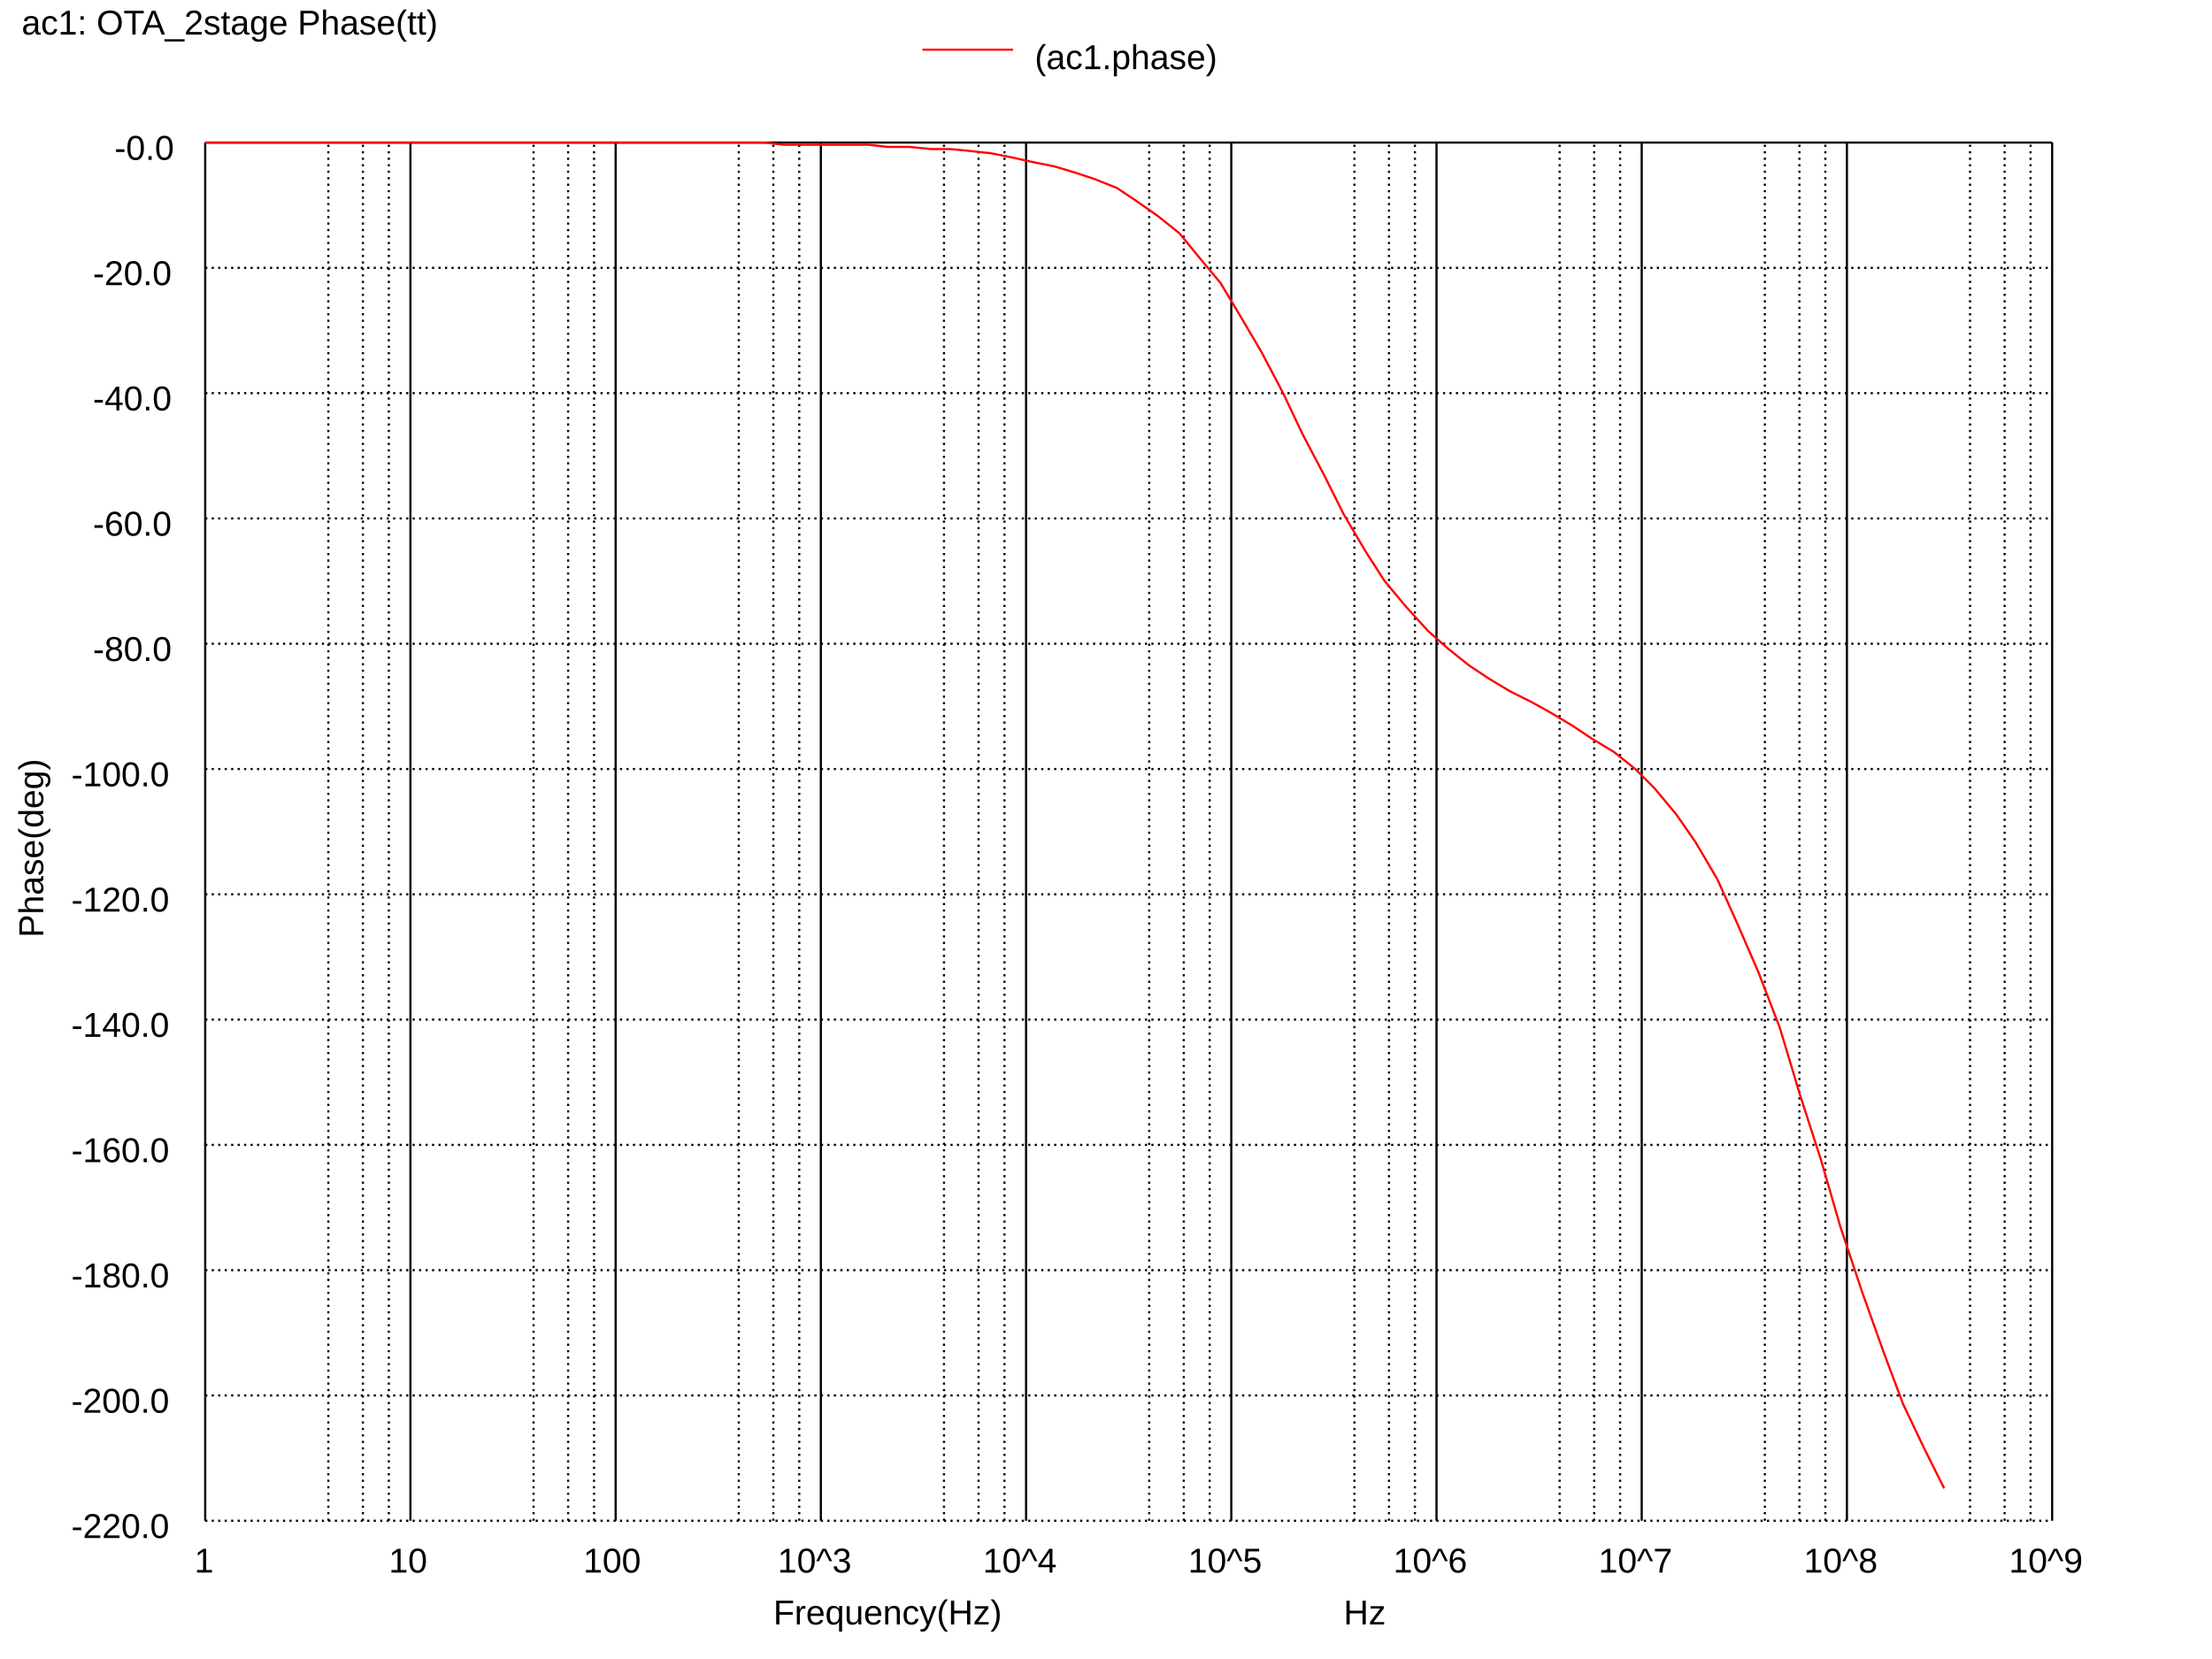
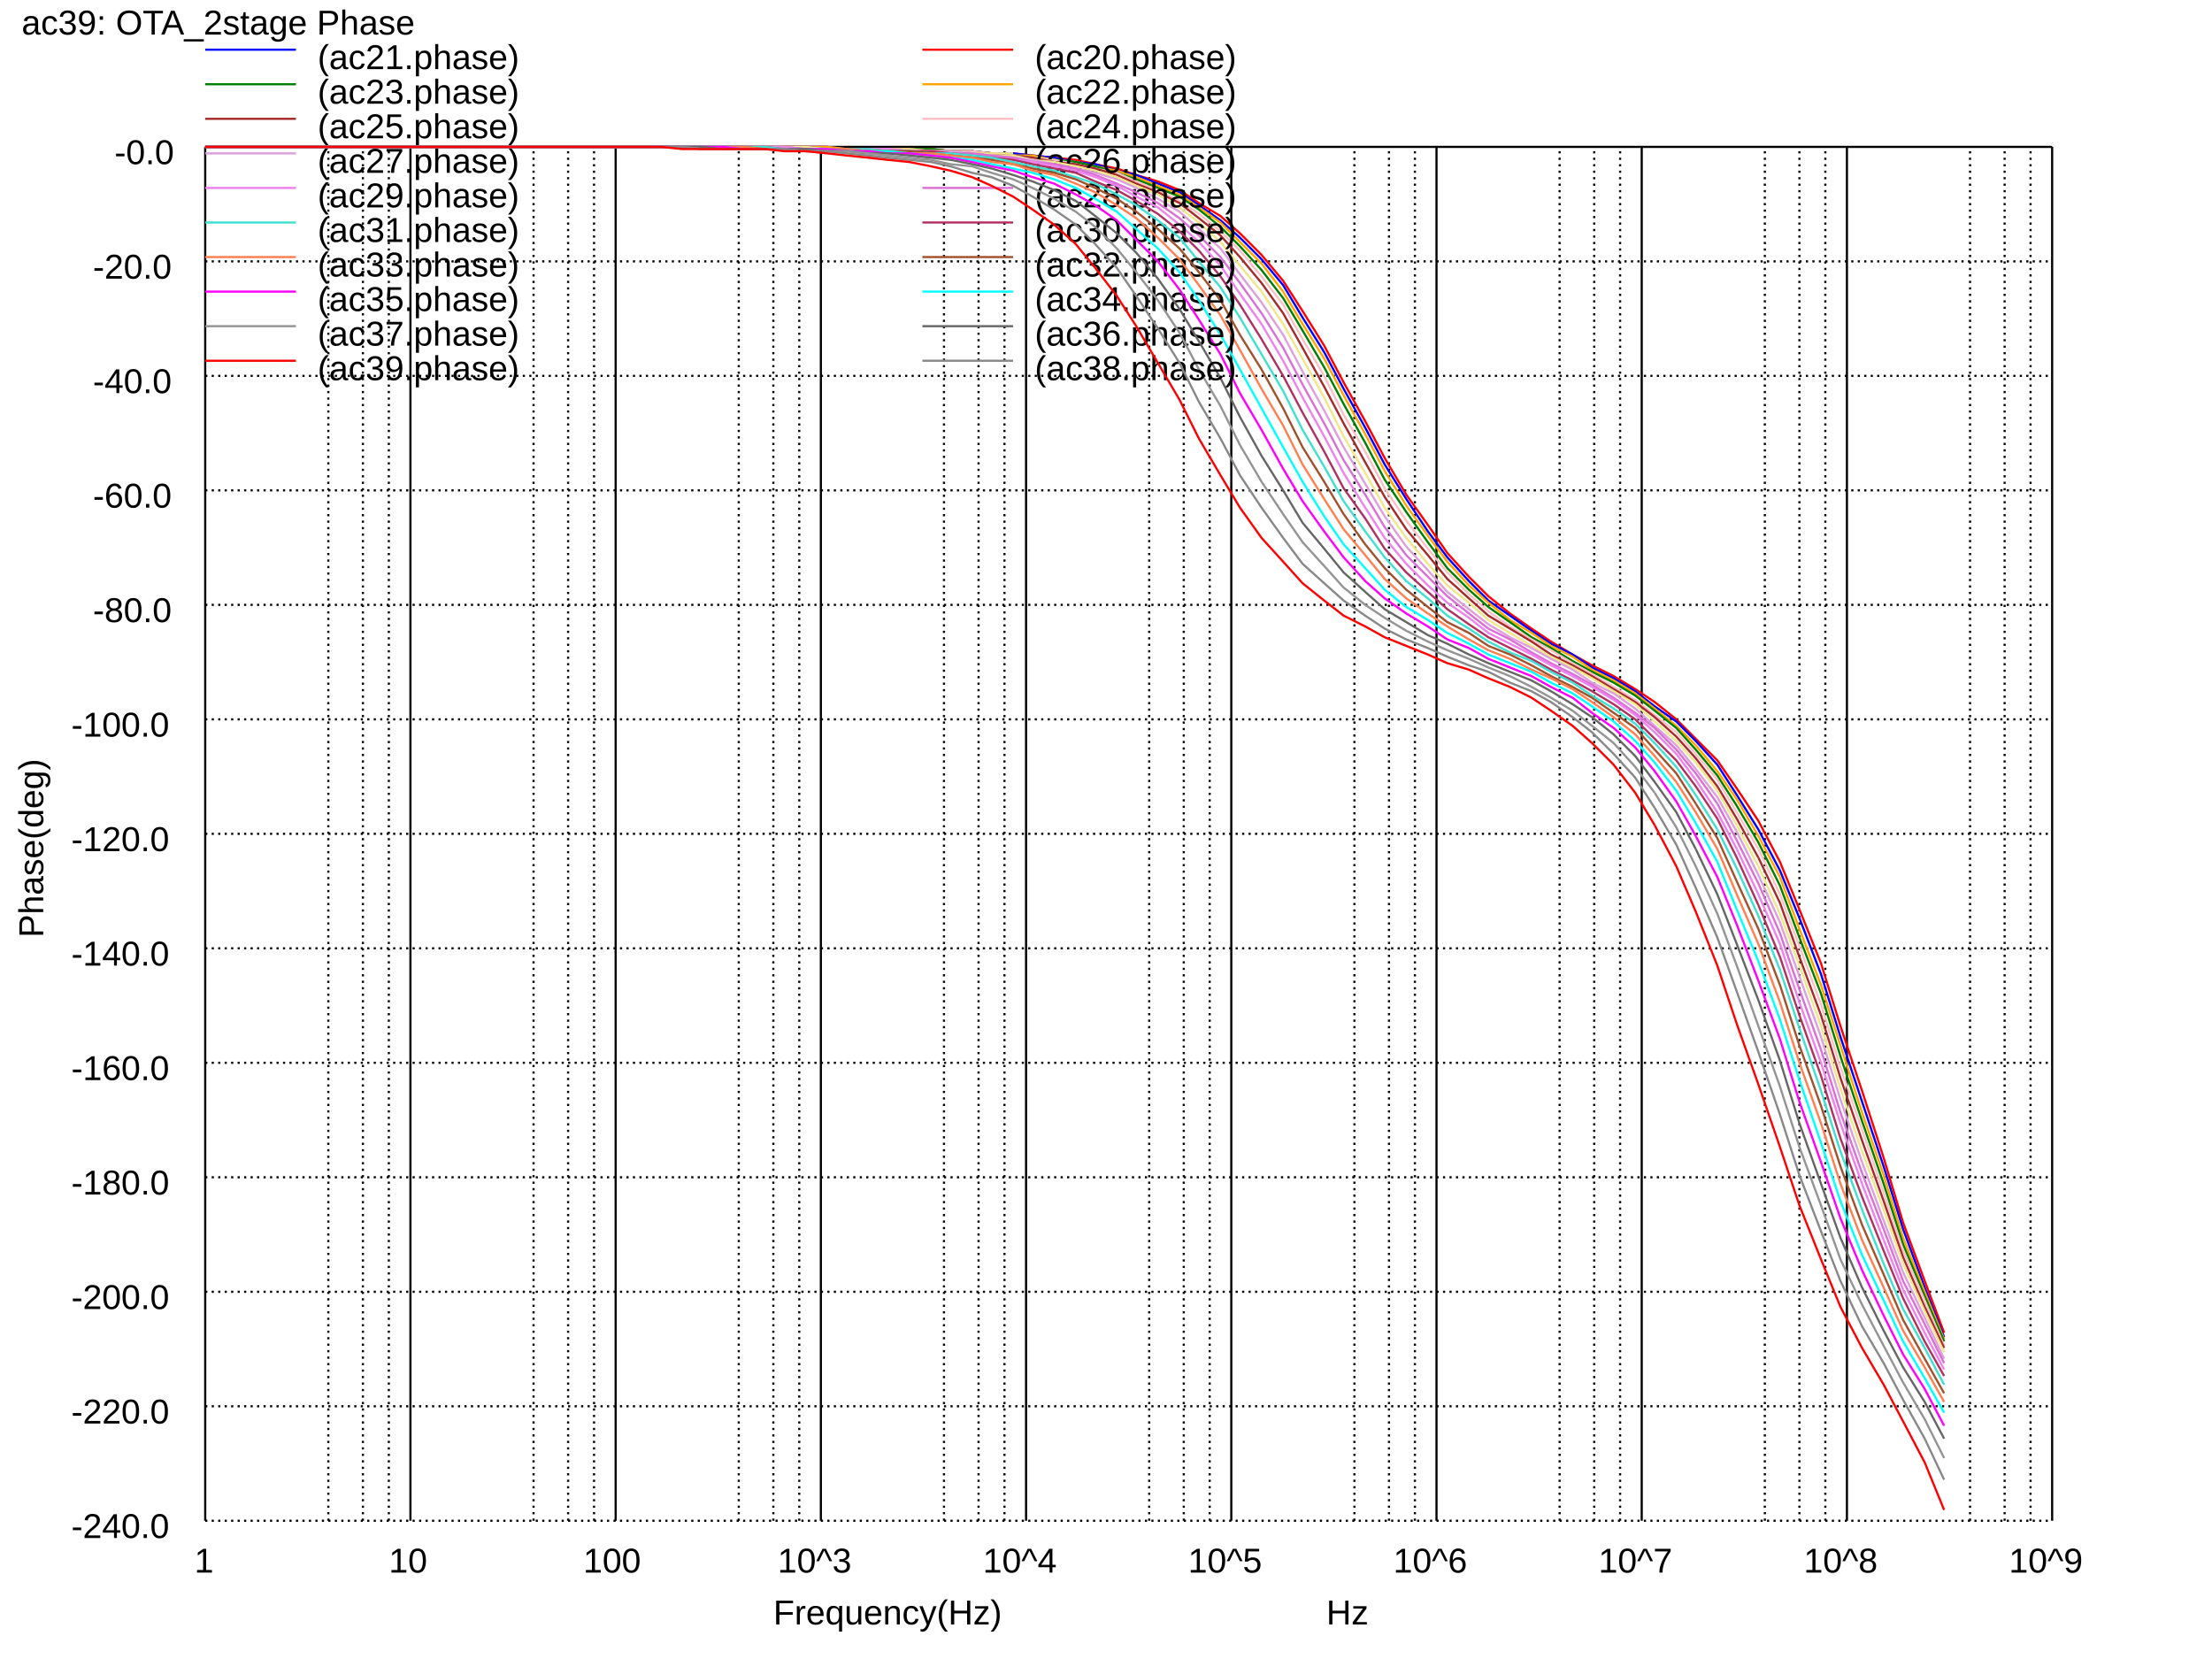
<svg xmlns="http://www.w3.org/2000/svg" version="1.1" width="100%" height="100%" viewBox="0 0 1024 768" style="fill: none; font-family: Arial;  font: Arial; ">
  <rect x="0" y="0" width="1024" height="768" fill="white" stroke="none" />
  <text stroke="none" fill="black" font-size="16" x="358" y="752">
Frequency(Hz)
</text>
  <text transform="rotate(-90, 20, 434)" stroke="none" fill="black" font-size="16" x="20" y="434">
Phase(deg)
</text>
  <text stroke="none" fill="black" font-size="16" x="10" y="16">
- ac1: OTA_2stage Phase(tt)
- </text>
-   <path stroke="black" d="M95 704l0 -638" />
+ ac39: OTA_2stage Phase
+ </text>
+   <path stroke="black" d="M95 704l0 -636" />
  <text stroke="none" fill="black" font-size="16" x="90" y="728">
1
</text>
-   <path stroke="black" stroke-dasharray="1,2" d="M152 704l0 -638M168 704l0 -638M180 704l0 -638" />
-   <path stroke="black" d="M190 704l0 -638" />
+   <path stroke="black" stroke-dasharray="1,2" d="M152 704l0 -636M168 704l0 -636M180 704l0 -636" />
+   <path stroke="black" d="M190 704l0 -636" />
  <text stroke="none" fill="black" font-size="16" x="180" y="728">
10
</text>
-   <path stroke="black" stroke-dasharray="1,2" d="M247 704l0 -638M263 704l0 -638M275 704l0 -638" />
-   <path stroke="black" d="M285 704l0 -638" />
+   <path stroke="black" stroke-dasharray="1,2" d="M247 704l0 -636M263 704l0 -636M275 704l0 -636" />
+   <path stroke="black" d="M285 704l0 -636" />
  <text stroke="none" fill="black" font-size="16" x="270" y="728">
100
</text>
-   <path stroke="black" stroke-dasharray="1,2" d="M342 704l0 -638M358 704l0 -638M370 704l0 -638" />
-   <path stroke="black" d="M380 704l0 -638" />
+   <path stroke="black" stroke-dasharray="1,2" d="M342 704l0 -636M358 704l0 -636M370 704l0 -636" />
+   <path stroke="black" d="M380 704l0 -636" />
  <text stroke="none" fill="black" font-size="16" x="360" y="728">
10^3
</text>
-   <path stroke="black" stroke-dasharray="1,2" d="M437 704l0 -638M453 704l0 -638M465 704l0 -638" />
-   <path stroke="black" d="M475 704l0 -638" />
+   <path stroke="black" stroke-dasharray="1,2" d="M437 704l0 -636M453 704l0 -636M465 704l0 -636" />
+   <path stroke="black" d="M475 704l0 -636" />
  <text stroke="none" fill="black" font-size="16" x="455" y="728">
10^4
</text>
-   <path stroke="black" stroke-dasharray="1,2" d="M532 704l0 -638M548 704l0 -638M560 704l0 -638" />
-   <path stroke="black" d="M570 704l0 -638" />
+   <path stroke="black" stroke-dasharray="1,2" d="M532 704l0 -636M548 704l0 -636M560 704l0 -636" />
+   <path stroke="black" d="M570 704l0 -636" />
  <text stroke="none" fill="black" font-size="16" x="550" y="728">
10^5
</text>
-   <path stroke="black" stroke-dasharray="1,2" d="M627 704l0 -638M643 704l0 -638M655 704l0 -638" />
-   <path stroke="black" d="M665 704l0 -638" />
+   <path stroke="black" stroke-dasharray="1,2" d="M627 704l0 -636M643 704l0 -636M655 704l0 -636" />
+   <path stroke="black" d="M665 704l0 -636" />
  <text stroke="none" fill="black" font-size="16" x="645" y="728">
10^6
</text>
-   <path stroke="black" stroke-dasharray="1,2" d="M722 704l0 -638M738 704l0 -638M750 704l0 -638" />
-   <path stroke="black" d="M760 704l0 -638" />
+   <path stroke="black" stroke-dasharray="1,2" d="M722 704l0 -636M738 704l0 -636M750 704l0 -636" />
+   <path stroke="black" d="M760 704l0 -636" />
  <text stroke="none" fill="black" font-size="16" x="740" y="728">
10^7
</text>
-   <path stroke="black" stroke-dasharray="1,2" d="M817 704l0 -638M833 704l0 -638M845 704l0 -638" />
-   <path stroke="black" d="M855 704l0 -638" />
+   <path stroke="black" stroke-dasharray="1,2" d="M817 704l0 -636M833 704l0 -636M845 704l0 -636" />
+   <path stroke="black" d="M855 704l0 -636" />
  <text stroke="none" fill="black" font-size="16" x="835" y="728">
10^8
</text>
-   <path stroke="black" stroke-dasharray="1,2" d="M912 704l0 -638M928 704l0 -638M940 704l0 -638" />
-   <path stroke="black" d="M950 704l0 -638" />
+   <path stroke="black" stroke-dasharray="1,2" d="M912 704l0 -636M928 704l0 -636M940 704l0 -636" />
+   <path stroke="black" d="M950 704l0 -636" />
  <text stroke="none" fill="black" font-size="16" x="930" y="728">
10^9
</text>
-   <text stroke="none" fill="black" font-size="16" x="622" y="752">
+   <text stroke="none" fill="black" font-size="16" x="614" y="752">
Hz
</text>
  <path stroke="black" stroke-dasharray="1,2" d="M95 704l855 0" />
  <text stroke="none" fill="black" font-size="16" x="33" y="712">
+ -240.0
+ </text>
+   <path stroke="black" stroke-dasharray="1,2" d="M95 651l855 0" />
+   <text stroke="none" fill="black" font-size="16" x="33" y="659">
-220.0
</text>
-   <path stroke="black" stroke-dasharray="1,2" d="M95 646l855 0" />
-   <text stroke="none" fill="black" font-size="16" x="33" y="654">
+   <path stroke="black" stroke-dasharray="1,2" d="M95 598l855 0" />
+   <text stroke="none" fill="black" font-size="16" x="33" y="606">
-200.0
</text>
-   <path stroke="black" stroke-dasharray="1,2" d="M95 588l855 0" />
-   <text stroke="none" fill="black" font-size="16" x="33" y="596">
+   <path stroke="black" stroke-dasharray="1,2" d="M95 545l855 0" />
+   <text stroke="none" fill="black" font-size="16" x="33" y="553">
-180.0
</text>
-   <path stroke="black" stroke-dasharray="1,2" d="M95 530l855 0" />
-   <text stroke="none" fill="black" font-size="16" x="33" y="538">
+   <path stroke="black" stroke-dasharray="1,2" d="M95 492l855 0" />
+   <text stroke="none" fill="black" font-size="16" x="33" y="500">
-160.0
</text>
-   <path stroke="black" stroke-dasharray="1,2" d="M95 472l855 0" />
-   <text stroke="none" fill="black" font-size="16" x="33" y="480">
+   <path stroke="black" stroke-dasharray="1,2" d="M95 439l855 0" />
+   <text stroke="none" fill="black" font-size="16" x="33" y="447">
-140.0
</text>
-   <path stroke="black" stroke-dasharray="1,2" d="M95 414l855 0" />
-   <text stroke="none" fill="black" font-size="16" x="33" y="422">
+   <path stroke="black" stroke-dasharray="1,2" d="M95 386l855 0" />
+   <text stroke="none" fill="black" font-size="16" x="33" y="394">
-120.0
</text>
-   <path stroke="black" stroke-dasharray="1,2" d="M95 356l855 0" />
-   <text stroke="none" fill="black" font-size="16" x="33" y="364">
+   <path stroke="black" stroke-dasharray="1,2" d="M95 333l855 0" />
+   <text stroke="none" fill="black" font-size="16" x="33" y="341">
-100.0
</text>
-   <path stroke="black" stroke-dasharray="1,2" d="M95 298l855 0" />
-   <text stroke="none" fill="black" font-size="16" x="43" y="306">
+   <path stroke="black" stroke-dasharray="1,2" d="M95 280l855 0" />
+   <text stroke="none" fill="black" font-size="16" x="43" y="288">
-80.0
</text>
-   <path stroke="black" stroke-dasharray="1,2" d="M95 240l855 0" />
-   <text stroke="none" fill="black" font-size="16" x="43" y="248">
+   <path stroke="black" stroke-dasharray="1,2" d="M95 227l855 0" />
+   <text stroke="none" fill="black" font-size="16" x="43" y="235">
-60.0
</text>
-   <path stroke="black" stroke-dasharray="1,2" d="M95 182l855 0" />
-   <text stroke="none" fill="black" font-size="16" x="43" y="190">
+   <path stroke="black" stroke-dasharray="1,2" d="M95 174l855 0" />
+   <text stroke="none" fill="black" font-size="16" x="43" y="182">
-40.0
</text>
-   <path stroke="black" stroke-dasharray="1,2" d="M95 124l855 0" />
-   <text stroke="none" fill="black" font-size="16" x="43" y="132">
+   <path stroke="black" stroke-dasharray="1,2" d="M95 121l855 0" />
+   <text stroke="none" fill="black" font-size="16" x="43" y="129">
-20.0
</text>
-   <path stroke="black" d="M95 66l855 0" />
-   <text stroke="none" fill="black" font-size="16" x="53" y="74">
+   <path stroke="black" d="M95 68l855 0" />
+   <text stroke="none" fill="black" font-size="16" x="53" y="76">
-0.0
</text>
  <text stroke="none" fill="black" font-size="16" x="10" y="32">
     
</text>
  <path stroke="red" d="M427 23l42 0" />
  <text stroke="none" fill="black" font-size="16" x="479" y="32">
- (ac1.phase)
- </text>
-   <path stroke="red" d="M95 66l259 0 9 1 39 0 9 1 10 0 10 1 9 0 10 1 9 1 10 2 9 2 10 2 10 3 9 3 10 4 9 6 10 7 10 8 9 11 10 12 9 15 10 17 10 19 9 19 10 19 9 18 10 17 9 14 10 12 10 11 9 8 10 8 9 6 10 6 10 5 9 5 10 6 9 6 10 6 10 8 9 9 10 12 9 13 10 17" />
-   <path stroke="red" d="M795 407l9 20 10 23 10 26 9 30 10 31 9 31 10 30 10 28 9 24 10 21 9 18" />
+ (ac20.phase)
+ </text>
+   <path stroke="red" d="M95 68l288 0 9 1 39 0 9 1 10 0 9 1 10 0 9 1 20 2 9 2 10 2 9 3 10 3 10 4 9 6 10 6 9 8 10 10 10 12 9 14 10 16 9 17 10 18 9 17 10 17 10 14 9 13 10 11 9 9 10 8 10 7 9 6 10 6 9 5 10 5 10 6 9 6 10 8 19 19 9 13 10 15 10 19 9 22" />
+   <path stroke="red" d="M833 421l10 25 9 29 10 30 10 31 9 30 10 27 9 24" />
+   <path stroke="blue" d="M95 23l42 0" />
+   <text stroke="none" fill="black" font-size="16" x="147" y="32">
+ (ac21.phase)
+ </text>
+   <path stroke="blue" d="M95 68l288 0 9 1 39 0 9 1 10 0 9 1 10 0 9 1 10 1 10 2 9 1 10 3 9 2 20 8 9 6 10 7 9 8 10 10 10 12 9 15 10 16 9 17 10 18 9 17 10 16 10 15 9 12 10 11 9 9 20 14 9 6 10 5 9 6 10 5 10 6 9 7 10 7 9 9 10 11 9 14 10 16 10 19 9 22" />
+   <path stroke="blue" d="M833 425l10 26 9 29 20 60 9 29 10 27 9 23" />
+   <path stroke="#FFA500" d="M427 39l42 0" />
+   <text stroke="none" fill="black" font-size="16" x="479" y="48">
+ (ac22.phase)
+ </text>
+   <path stroke="#FFA500" d="M95 68l288 0 9 1 39 0 9 1 10 0 9 1 10 1 9 0 10 2 10 1 9 2 10 2 9 3 20 8 9 6 10 7 19 19 10 13 9 15 10 16 9 17 10 18 9 17 10 16 10 14 9 12 10 11 9 8 10 8 10 6 9 6 10 5 9 6 10 5 10 6 9 7 10 8 9 9 10 12 9 13 10 17 10 19" />
+   <path stroke="#FFA500" d="M824 406l9 24 10 26 9 28 10 31 10 29 9 29 10 25 9 22" />
+   <path stroke="green" d="M95 39l42 0" />
+   <text stroke="none" fill="black" font-size="16" x="147" y="48">
+ (ac23.phase)
+ </text>
+   <path stroke="green" d="M95 68l278 0 10 1 48 0 9 1 10 0 9 1 10 1 9 1 20 2 9 2 10 3 9 3 20 8 9 6 10 8 9 9 10 11 10 13 9 15 10 17 9 17 10 18 9 17 10 15 10 14 9 12 10 10 9 8 20 14 9 5 10 6 9 5 10 5 10 6 9 7 10 8 9 10 10 12 9 14 10 17 10 20 9 24" />
+   <path stroke="green" d="M833 434l10 26 9 29 10 30 10 29 9 28 10 24 9 21" />
+   <path stroke="#FFC0C5" d="M427 55l42 0" />
+   <text stroke="none" fill="black" font-size="16" x="479" y="64">
+ (ac24.phase)
+ </text>
+   <path stroke="#FFC0C5" d="M95 68l278 0 10 1 38 0 10 1 19 0 9 1 10 1 9 1 10 1 10 2 9 2 10 2 9 4 10 4 10 5 9 6 10 8 9 9 10 12 10 13 9 16 10 17 9 18 10 17 9 17 10 15 10 13 9 11 10 10 9 8 10 7 10 6 9 5 10 6 9 5 20 12 9 7 10 8 9 10 10 12 9 15 10 17" />
+   <path stroke="#FFC0C5" d="M814 393l10 21 9 24 10 27 9 29 20 58 9 27 10 23 9 21" />
+   <path stroke="#A52A2A" d="M95 55l42 0" />
+   <text stroke="none" fill="black" font-size="16" x="147" y="64">
+ (ac25.phase)
+ </text>
+   <path stroke="#A52A2A" d="M95 68l278 0 10 1 38 0 10 1 9 0 10 1 9 0 10 1 9 1 10 2 10 1 9 2 10 3 9 4 10 4 10 5 9 7 10 8 9 10 10 12 10 14 9 16 10 18 9 17 10 18 9 16 10 15 10 12 9 11 10 9 9 8 20 12 9 6 10 5 9 5 20 12 9 7 10 9 9 10 10 13 9 15 10 18" />
+   <path stroke="#A52A2A" d="M814 397l10 21 9 25 10 27 9 29 10 29 10 28 9 26 10 23 9 19" />
+   <path stroke="#F0E68C" d="M427 71l42 0" />
+   <text stroke="none" fill="black" font-size="16" x="479" y="80">
+ (ac26.phase)
+ </text>
+   <path stroke="#F0E68C" d="M95 68l278 0 10 1 38 0 10 1 9 0 10 1 9 1 10 0 9 2 10 1 10 2 9 2 10 3 9 4 10 4 10 6 9 7 10 9 9 11 10 12 10 15 9 16 10 18 9 18 10 17 9 16 10 14 10 12 9 10 10 8 9 8 20 12 9 5 10 5 9 5 20 12 9 8 10 9 9 10 10 13 9 16 10 19" />
+   <path stroke="#F0E68C" d="M814 401l10 22 9 24 10 28 9 29 10 29 10 27 9 25 10 22 9 19" />
+   <path stroke="#DDA0DD" d="M95 71l42 0" />
+   <text stroke="none" fill="black" font-size="16" x="147" y="80">
+ (ac27.phase)
+ </text>
+   <path stroke="#DDA0DD" d="M95 68l268 0 10 1 38 0 10 1 19 0 10 1 9 1 10 1 9 1 20 4 9 2 10 3 9 4 10 5 10 6 9 8 10 9 9 12 10 13 10 15 9 17 10 18 9 17 10 17 9 15 10 14 10 11 9 10 10 8 9 7 10 6 10 5 9 5 10 5 9 6 10 5 10 7 9 8 10 9 9 11 10 13 9 16" />
+   <path stroke="#DDA0DD" d="M804 385l10 20 10 22 9 25 10 28 9 29 10 29 10 27 9 24 10 21 9 19" />
+   <path stroke="#DA70D6" d="M427 87l42 0" />
+   <text stroke="none" fill="black" font-size="16" x="479" y="96">
+ (ac28.phase)
+ </text>
+   <path stroke="#DA70D6" d="M95 68l268 0 10 1 38 0 10 1 10 0 9 1 10 0 9 1 10 1 9 2 10 1 10 2 9 3 10 4 9 4 10 5 10 7 9 8 10 10 9 12 10 14 10 16 9 17 10 18 9 17 10 16 9 15 10 13 19 19 10 8 9 7 10 5 10 6 9 5 10 5 9 5 10 6 10 7 9 7 10 10 9 11 10 14" />
+   <path stroke="#DA70D6" d="M795 372l9 17 10 20 10 23 9 26 10 28 9 29 10 28 10 26 9 24 19 38" />
+   <path stroke="#EE82EE" d="M95 87l42 0" />
+   <text stroke="none" fill="black" font-size="16" x="147" y="96">
+ (ac29.phase)
+ </text>
+   <path stroke="#EE82EE" d="M95 68l268 0 10 1 38 0 10 1 10 0 9 1 10 1 9 1 10 1 9 1 20 4 9 3 10 4 9 5 10 5 10 8 9 8 10 11 9 13 10 14 10 17 9 17 10 18 9 17 10 16 9 14 10 12 10 10 9 8 10 7 9 7 20 10 9 5 10 5 9 5 10 6 10 7 9 8 10 10 9 12 10 15 9 17" />
+   <path stroke="#EE82EE" d="M804 393l10 21 10 23 9 27 10 28 9 28 10 28 10 26 9 23 10 20 9 17" />
+   <path stroke="#B03060" d="M427 103l42 0" />
+   <text stroke="none" fill="black" font-size="16" x="479" y="112">
+ (ac30.phase)
+ </text>
+   <path stroke="#B03060" d="M95 68l259 0 9 1 39 0 9 1 20 0 9 1 10 1 9 1 10 1 9 2 20 4 9 4 10 4 9 5 10 6 10 8 9 9 10 12 9 13 10 16 10 17 9 17 10 18 9 17 10 14 9 14 10 11 10 9 9 8 10 7 9 6 20 10 9 5 10 5 9 5 10 6 10 7 19 19 9 12 10 15 9 18 10 22" />
+   <path stroke="#B03060" d="M814 419l10 24 9 27 10 28 9 29 10 27 10 25 9 22 10 20 9 16" />
+   <path stroke="#40E0D0" d="M95 103l42 0" />
+   <text stroke="none" fill="black" font-size="16" x="147" y="112">
+ (ac31.phase)
+ </text>
+   <path stroke="#40E0D0" d="M95 68l259 0 9 1 39 0 9 1 10 0 10 1 9 0 10 1 9 1 10 2 9 2 10 2 10 3 9 3 10 5 9 5 10 7 10 8 9 11 10 12 9 14 20 34 9 18 10 17 9 16 10 14 9 12 10 11 10 8 9 8 10 6 9 6 10 5 10 4 9 5 10 5 9 6 10 6 10 7 9 9 10 11 9 13 10 16" />
+   <path stroke="#40E0D0" d="M795 384l9 18 10 22 10 25 9 27 10 29 9 28 10 27 10 25 9 21 10 18 9 17" />
+   <path stroke="#A0522D" d="M427 119l42 0" />
+   <text stroke="none" fill="black" font-size="16" x="479" y="128">
+ (ac32.phase)
+ </text>
+   <path stroke="#A0522D" d="M95 68l249 0 10 1 38 0 10 1 19 0 10 1 9 1 10 1 9 1 10 2 9 2 10 2 10 3 9 4 10 5 9 6 10 8 10 9 9 11 10 13 9 16 10 16 10 18 9 18 10 16 9 15 10 14 9 11 10 10 10 8 9 7 10 5 9 6 10 4 10 5 9 5 10 5 9 5 20 14 9 10 10 11 9 14" />
+   <path stroke="#A0522D" d="M785 372l10 16 9 20 10 22 10 26 9 28 10 28 9 28 10 27 10 23 9 21 10 18 9 16" />
+   <path stroke="#FF7F50" d="M95 119l42 0" />
+   <text stroke="none" fill="black" font-size="16" x="147" y="128">
+ (ac33.phase)
+ </text>
+   <path stroke="#FF7F50" d="M95 68l249 0 10 1 38 0 10 1 9 0 10 1 10 0 9 1 10 1 9 2 10 1 9 3 10 2 10 4 9 4 10 6 9 6 10 9 10 10 9 12 10 14 9 16 10 18 10 17 9 18 10 16 9 14 10 12 9 11 10 9 10 7 9 6 10 6 9 5 10 4 10 5 9 4 10 5 9 6 10 7 10 8 9 10 10 12" />
+   <path stroke="#FF7F50" d="M776 362l9 14 10 17 9 21 10 23 10 27 9 28 10 28 9 28 10 26 10 22 9 20 10 17 9 16" />
+   <path stroke="cyan" d="M427 135l42 0" />
+   <text stroke="none" fill="black" font-size="16" x="479" y="144">
+ (ac34.phase)
+ </text>
+   <path stroke="cyan" d="M95 68l240 0 9 1 39 0 9 1 19 0 20 2 9 1 10 1 9 2 10 2 9 2 10 3 10 4 9 5 10 6 9 8 10 9 10 11 9 13 10 16 9 16 20 36 9 16 10 16 9 13 10 11 9 10 10 8 10 6 9 6 10 5 9 5 20 8 9 5 10 5 9 6 10 7 10 9 9 10 10 13 9 15 10 18 9 22" />
+   <path stroke="cyan" d="M804 421l10 24 10 27 9 28 10 29 9 27 10 25 10 21 9 19 10 17 9 16" />
+   <path stroke="magenta" d="M95 135l42 0" />
+   <text stroke="none" fill="black" font-size="16" x="147" y="144">
+ (ac35.phase)
+ </text>
+   <path stroke="magenta" d="M95 68l240 0 9 1 39 0 9 1 10 0 9 1 10 0 10 1 9 1 10 2 9 2 10 2 9 3 10 3 10 5 9 5 10 7 19 19 10 13 9 14 10 16 9 18 10 17 10 18 9 15 10 14 9 12 10 11 9 8 10 7 10 6 9 6 10 4 9 5 20 8 9 5 10 5 9 7 10 7 10 9 9 11 10 14 9 16" />
+   <path stroke="magenta" d="M785 387l10 19 9 22 10 26 10 27 9 29 10 28 9 26 10 24 10 21 9 18 10 16 9 17" />
+   <path stroke="#666" d="M427 151l42 0" />
+   <text stroke="none" fill="black" font-size="16" x="479" y="160">
+ (ac36.phase)
+ </text>
+   <path stroke="#666" d="M95 68l230 0 10 1 38 0 10 1 9 0 10 1 9 0 20 2 9 1 10 2 9 2 10 3 9 3 10 4 10 5 9 7 10 8 9 9 10 12 10 14 9 15 10 17 9 18 10 18 10 16 9 15 10 12 9 11 10 9 9 8 20 12 9 4 10 5 9 4 20 8 9 5 10 6 9 6 10 8 10 10 9 12 10 14 9 17" />
+   <path stroke="#666" d="M785 393l10 21 9 23 10 26 10 28 9 29 10 28 9 25 10 23 10 20 9 17 10 16 9 17" />
+   <path stroke="#949494" d="M95 151l42 0" />
+   <text stroke="none" fill="black" font-size="16" x="147" y="160">
+ (ac37.phase)
+ </text>
+   <path stroke="#949494" d="M95 68l221 0 9 1 38 0 10 1 19 0 10 1 9 1 20 2 9 2 10 1 9 3 10 3 9 4 10 5 10 6 9 7 10 10 9 11 10 13 10 15 9 17 10 17 9 18 10 17 10 15 9 13 10 11 9 10 10 8 9 6 10 6 10 5 9 4 10 4 9 4 10 4 10 5 9 5 10 6 9 7 10 8 10 11 9 12" />
+   <path stroke="#949494" d="M766 367l10 16 9 18 10 22 9 24 20 56 9 28 10 27 9 25 10 21 10 19 9 17 10 17 9 18" />
+   <path stroke="#888" d="M427 167l42 0" />
+   <text stroke="none" fill="black" font-size="16" x="479" y="176">
+ (ac38.phase)
+ </text>
+   <path stroke="#888" d="M95 68l221 0 9 1 38 0 10 1 10 0 9 1 10 1 9 1 20 2 9 2 10 3 9 2 10 4 9 5 10 6 10 7 9 9 10 11 9 13 10 15 10 16 9 18 10 17 9 17 10 15 10 14 9 12 10 9 9 8 10 7 9 6 10 5 10 4 9 4 10 4 9 3 10 5 10 4 9 5 10 7 9 7 10 10 10 11 9 14" />
+   <path stroke="#888" d="M766 374l10 17 9 20 10 23 9 25 10 28 10 29 9 28 10 26 9 23 10 21 10 17 9 17 10 18 9 19" />
+   <path stroke="red" d="M95 167l42 0" />
+   <text stroke="none" fill="black" font-size="16" x="147" y="176">
+ (ac39.phase)
+ </text>
+   <path stroke="red" d="M95 68l211 0 10 1 38 0 9 1 10 0 10 1 9 1 10 1 9 1 10 1 10 2 9 2 10 3 9 4 10 5 9 6 10 7 10 9 9 11 10 13 9 14 20 34 9 18 10 17 9 15 10 14 10 11 9 10 10 8 9 7 10 5 9 5 20 8 9 4 10 3 9 4 10 4 10 5 9 6 10 7 9 8 10 10 10 13 9 15" />
+   <path stroke="red" d="M766 382l10 19 9 21 10 25 9 27 10 28 10 29 9 27 10 25 9 22 10 19 10 17 9 17 10 19 9 22" />
</svg>
